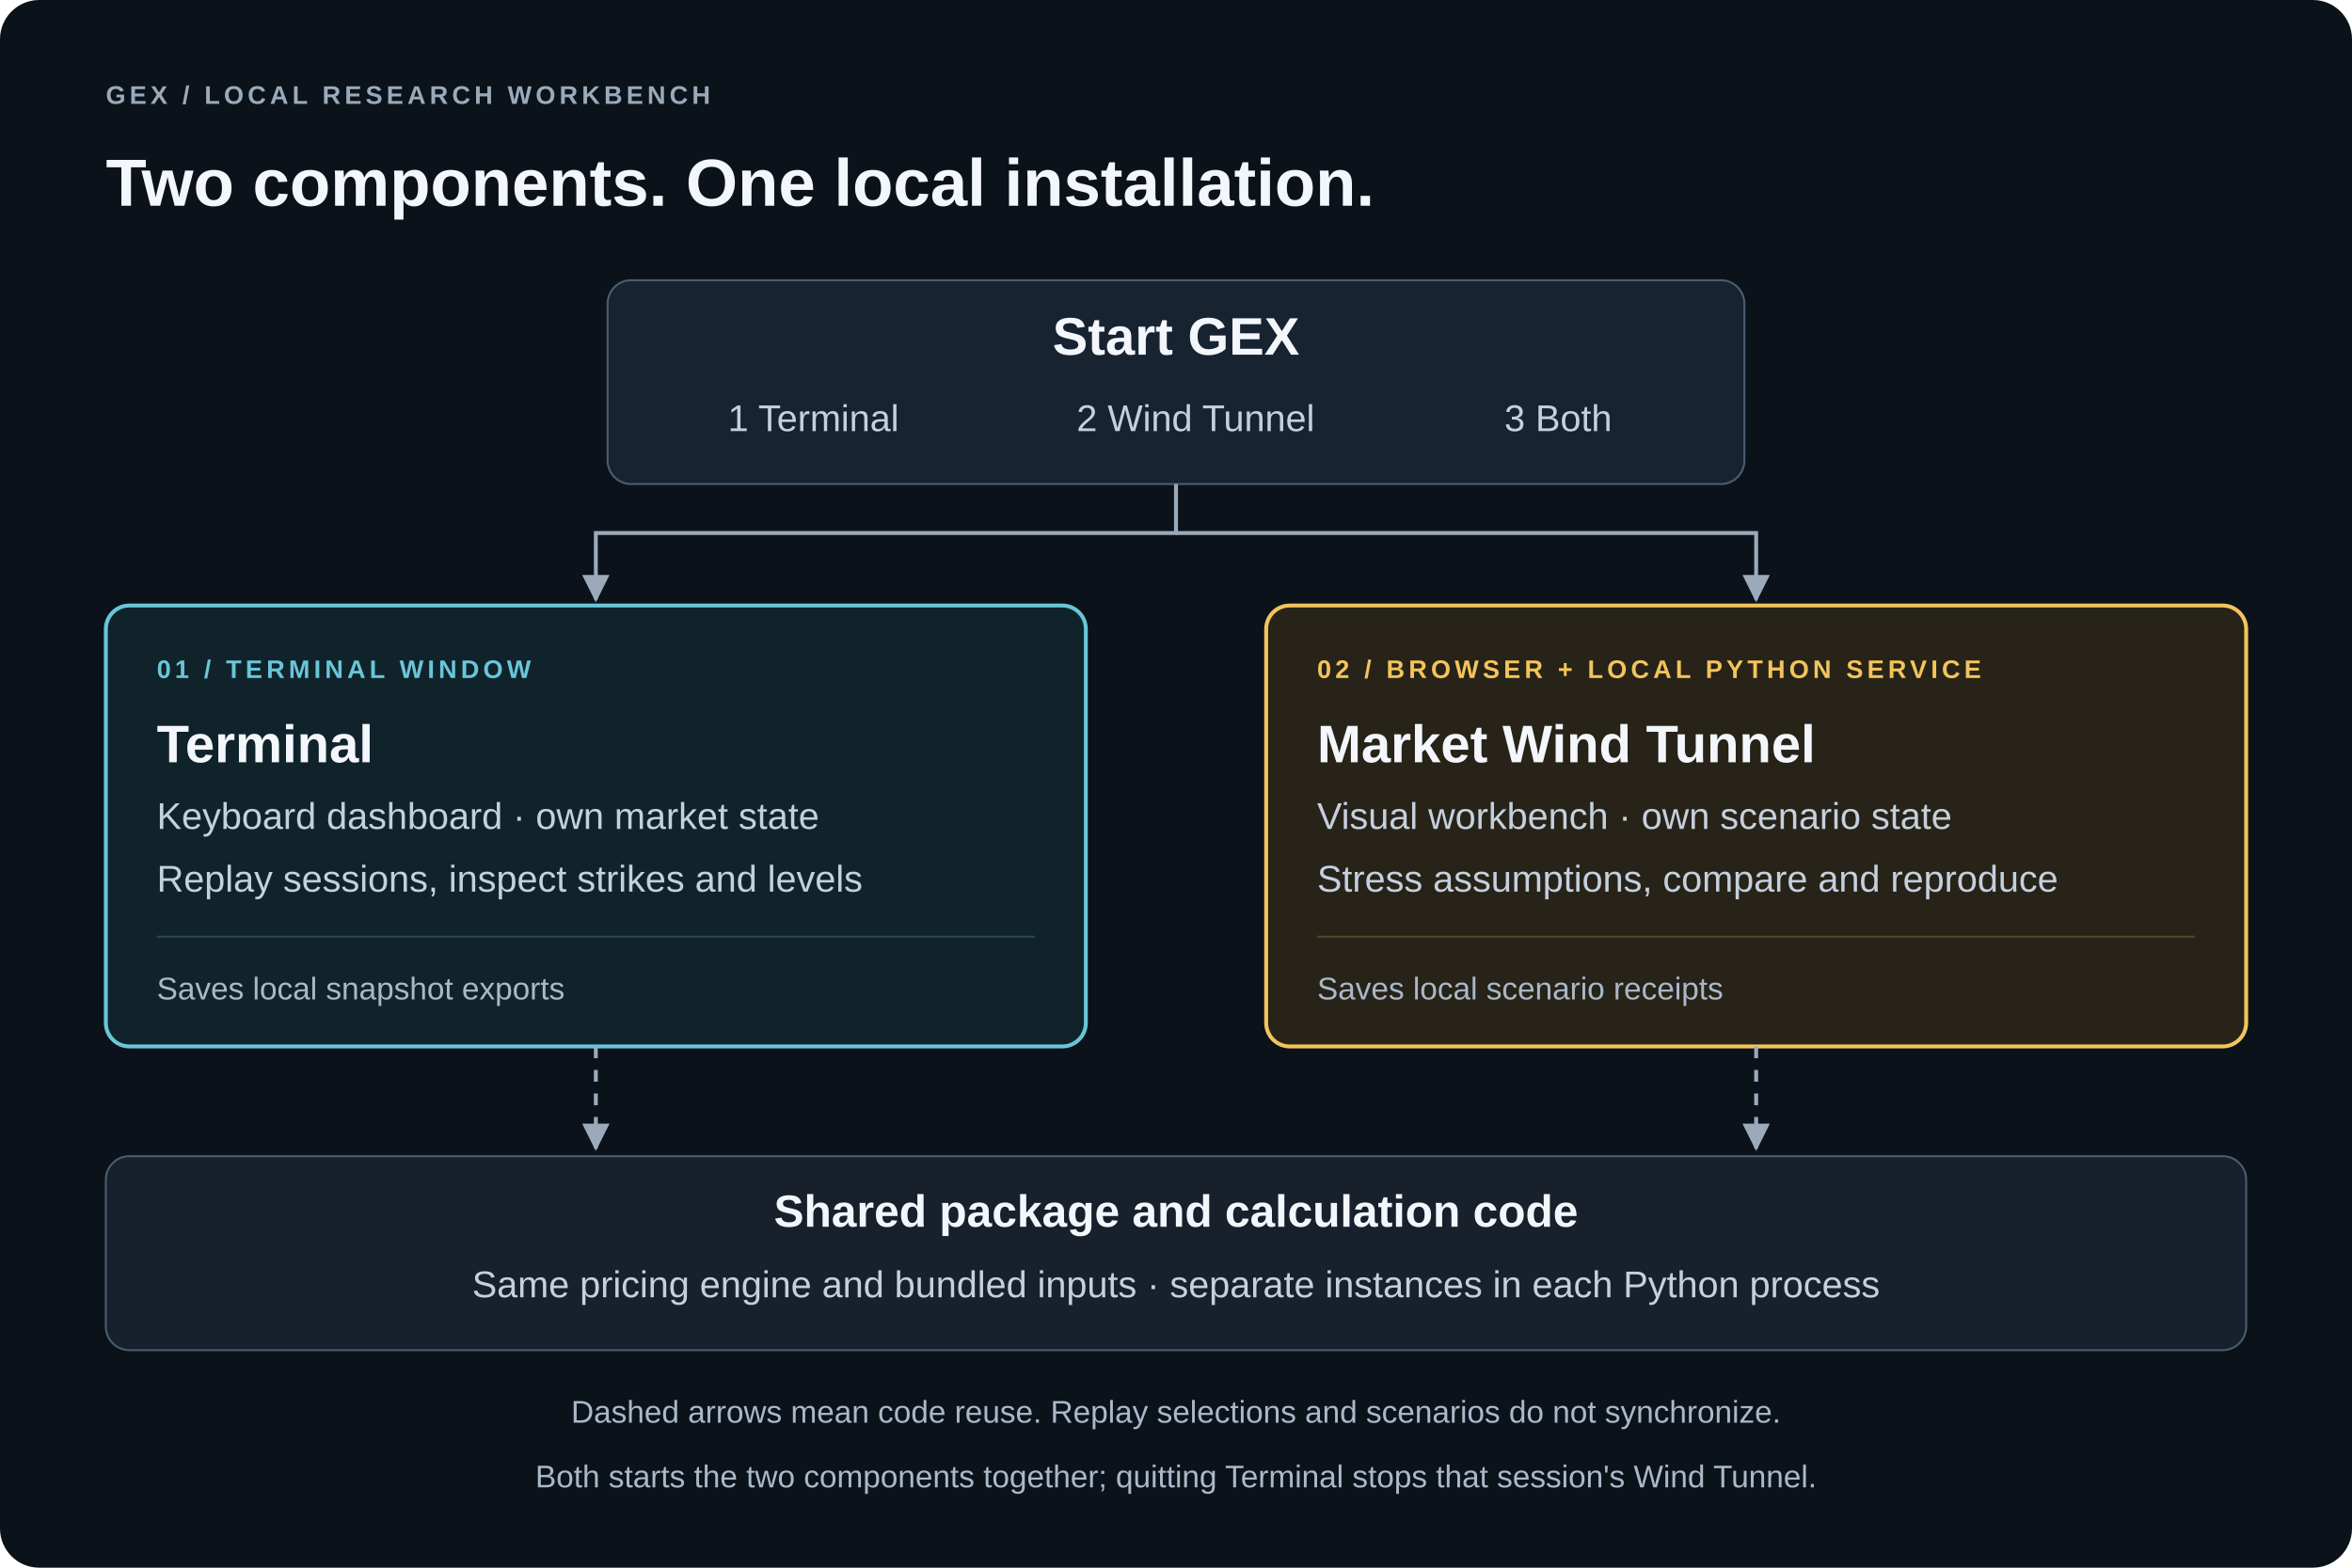
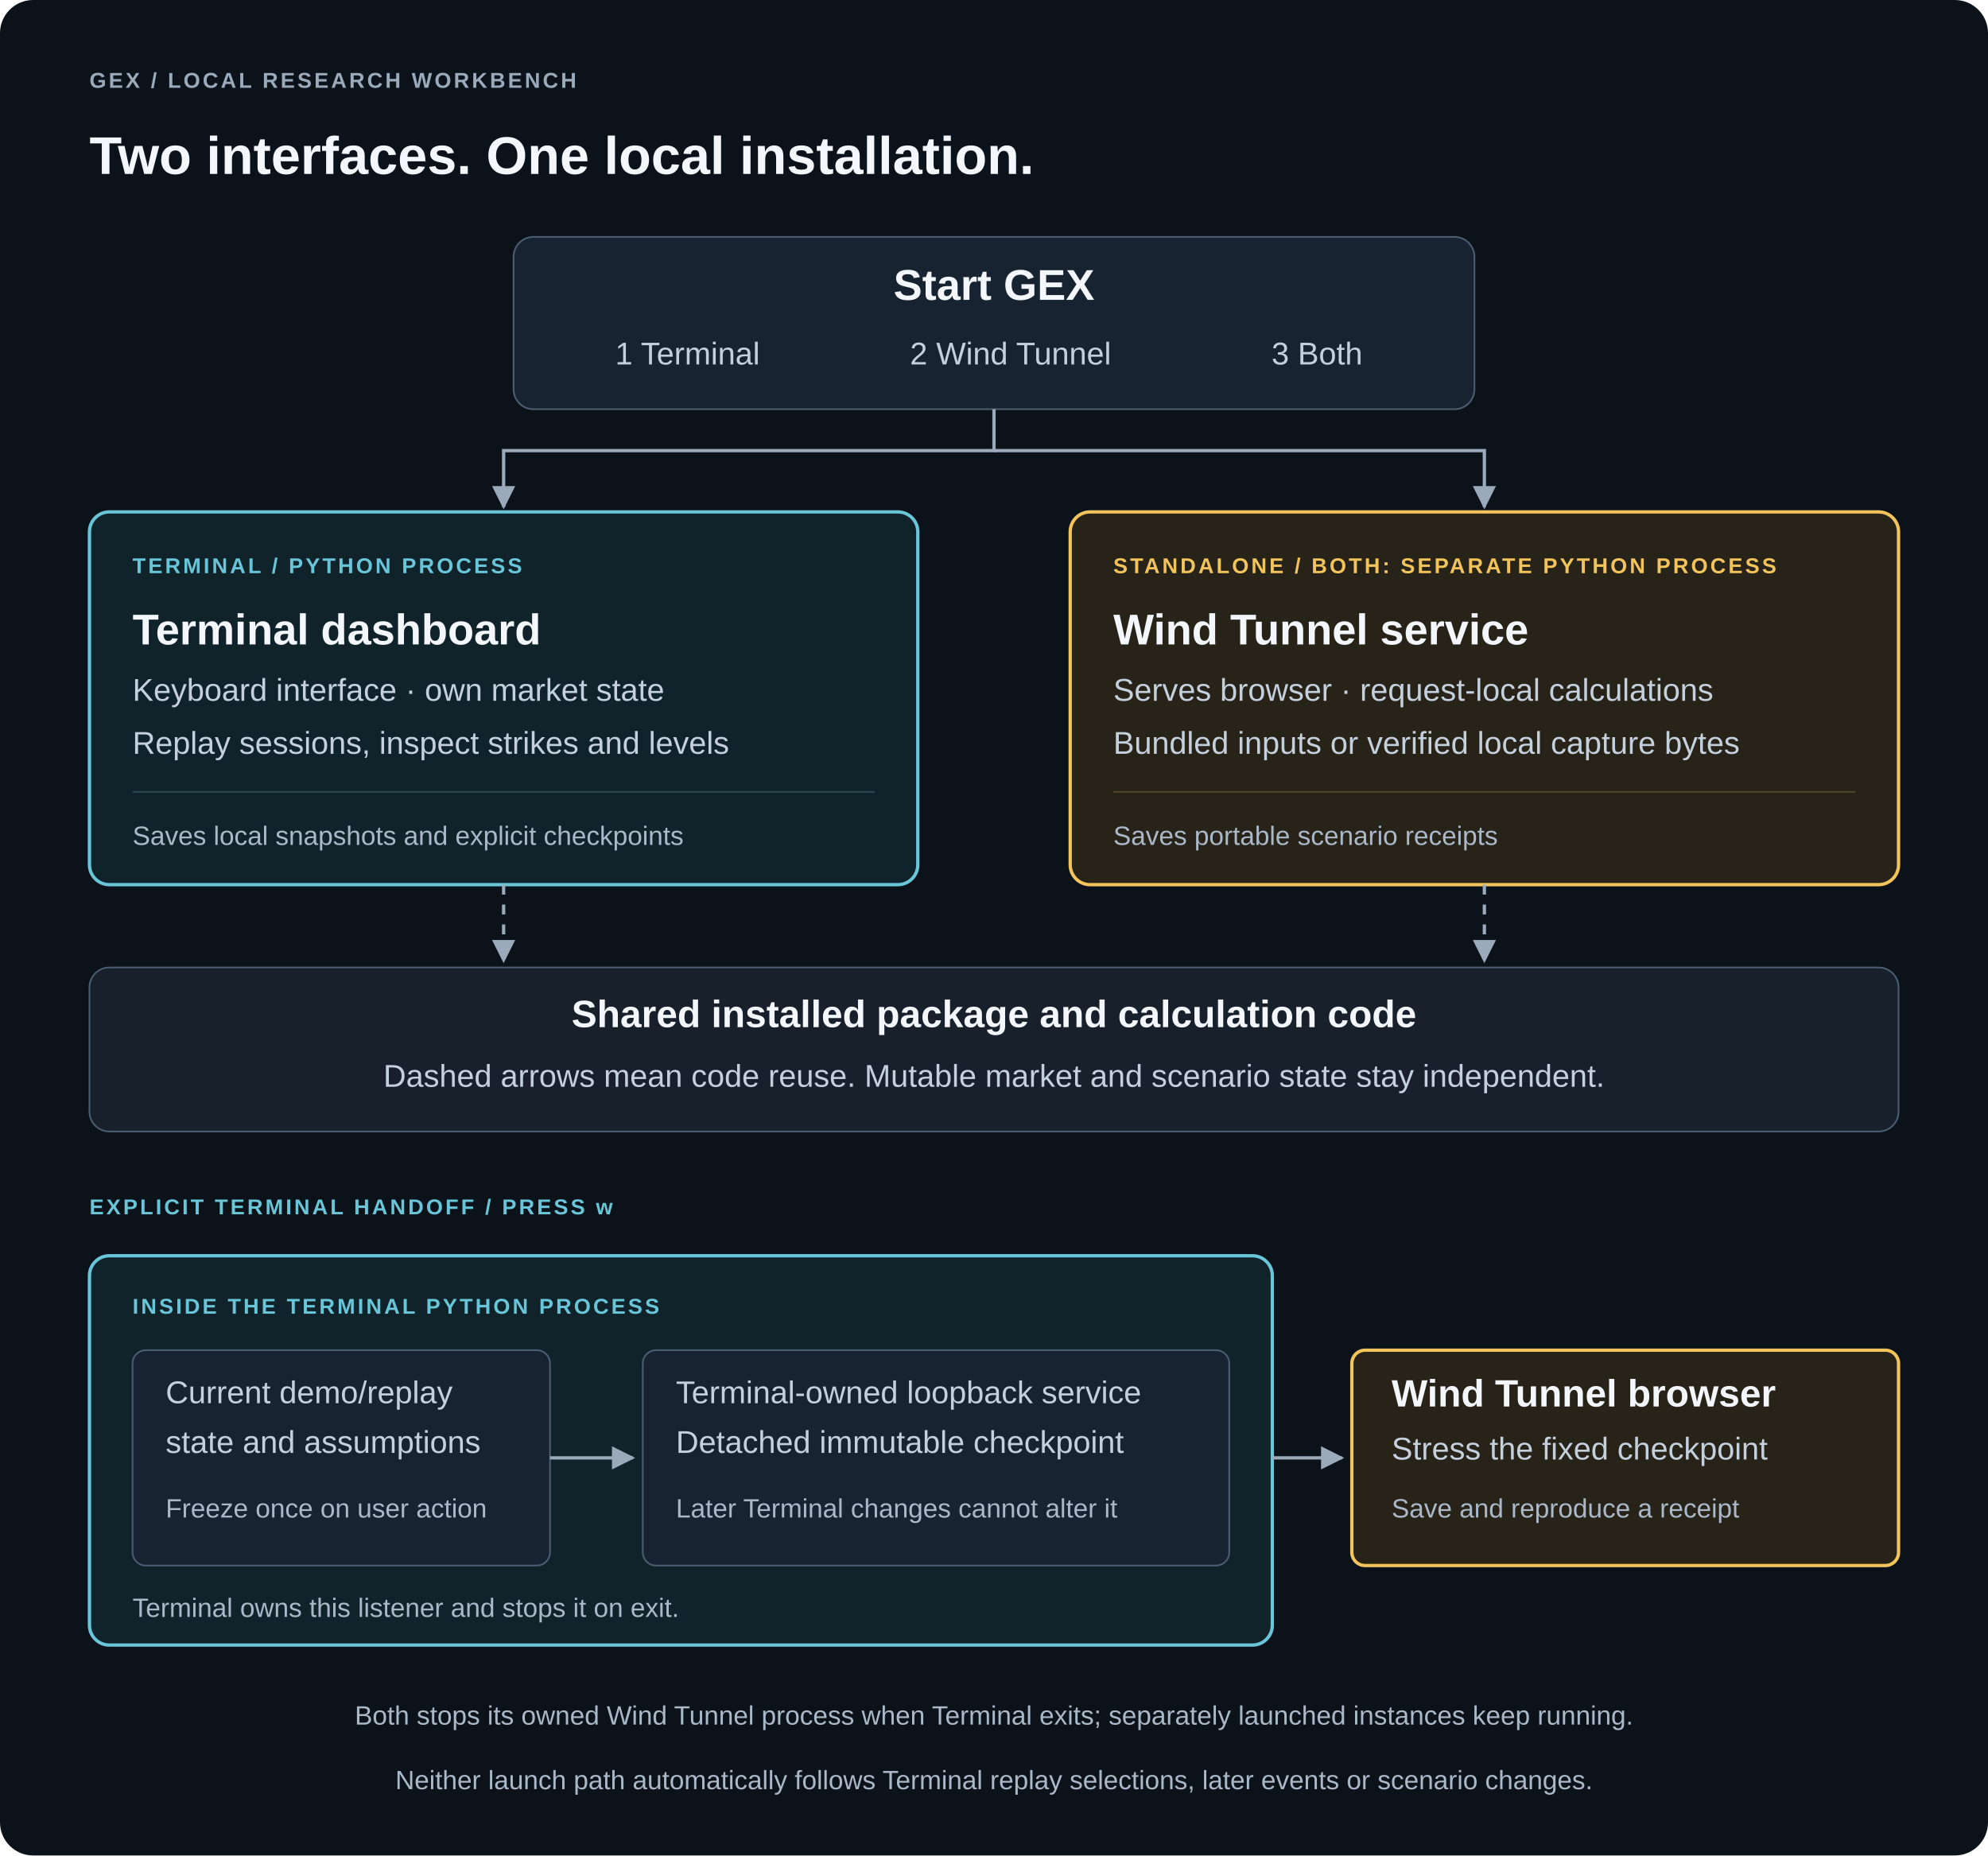
- <svg xmlns="http://www.w3.org/2000/svg" width="1200" height="800" viewBox="0 0 1200 800" role="img" aria-labelledby="title description">
+ <svg xmlns="http://www.w3.org/2000/svg" width="1200" height="1120" viewBox="0 0 1200 1120" role="img" aria-labelledby="title description">
  <defs>
    <marker id="arrow" viewBox="0 0 10 10" refX="9" refY="5" markerWidth="7" markerHeight="7" orient="auto-start-reverse">
      <path d="M0 0 10 5 0 10Z" fill="#9aaabb" />
    </marker>
    <style>
      text{font-family:Arial,Helvetica,sans-serif}
-       .heading{font-size:34px;font-weight:700;fill:#f3f6fa}
-       .label{font-size:13px;font-weight:700;letter-spacing:2px;fill:#9aaabb}
-       .name{font-size:27px;font-weight:700;fill:#f3f6fa}
+       .heading{font-size:32px;font-weight:700;fill:#f3f6fa}
+       .label{font-size:13px;font-weight:700;letter-spacing:1.5px;fill:#9aaabb}
+       .name{font-size:26px;font-weight:700;fill:#f3f6fa}
      .body{font-size:19px;fill:#c5d0dd}
      .small{font-size:16px;fill:#aab8c8}
      .launch{fill:none;stroke:#9aaabb;stroke-width:2;marker-end:url(#arrow)}
      .reuse{fill:none;stroke:#9aaabb;stroke-width:2;stroke-dasharray:6 6;marker-end:url(#arrow)}
    </style>
  </defs>
-   <rect width="1200" height="800" rx="20" fill="#0b121a" />
+   <rect width="1200" height="1120" rx="20" fill="#0b121a" />
  <text x="54" y="53" class="label">GEX / LOCAL RESEARCH WORKBENCH</text>
-   <text x="54" y="105" class="heading">Two components. One local installation.</text>
+   <text x="54" y="105" class="heading">Two interfaces. One local installation.</text>
  <rect x="310" y="143" width="580" height="104" rx="12" fill="#172331" stroke="#4b5d70" />
  <text x="600" y="181" text-anchor="middle" class="name">Start GEX</text>
  <text x="415" y="220" text-anchor="middle" class="body">1  Terminal</text>
  <text x="610" y="220" text-anchor="middle" class="body">2  Wind Tunnel</text>
  <text x="795" y="220" text-anchor="middle" class="body">3  Both</text>
  <path d="M600 247 V272 H304 V306" class="launch" />
  <path d="M600 272 H896 V306" class="launch" />
  <rect x="54" y="309" width="500" height="225" rx="12" fill="#10232b" stroke="#69c6d8" stroke-width="2" />
-   <text x="80" y="346" class="label" style="fill:#69c6d8">01 / TERMINAL WINDOW</text>
-   <text x="80" y="389" class="name">Terminal</text>
-   <text x="80" y="423" class="body">Keyboard dashboard · own market state</text>
+   <text x="80" y="346" class="label" style="fill:#69c6d8">TERMINAL / PYTHON PROCESS</text>
+   <text x="80" y="389" class="name">Terminal dashboard</text>
+   <text x="80" y="423" class="body">Keyboard interface · own market state</text>
  <text x="80" y="455" class="body">Replay sessions, inspect strikes and levels</text>
  <path d="M80 478 H528" stroke="#29464f" />
-   <text x="80" y="510" class="small">Saves local snapshot exports</text>
+   <text x="80" y="510" class="small">Saves local snapshots and explicit checkpoints</text>
  <rect x="646" y="309" width="500" height="225" rx="12" fill="#272319" stroke="#f3c45b" stroke-width="2" />
-   <text x="672" y="346" class="label" style="fill:#f3c45b">02 / BROWSER + LOCAL PYTHON SERVICE</text>
-   <text x="672" y="389" class="name">Market Wind Tunnel</text>
-   <text x="672" y="423" class="body">Visual workbench · own scenario state</text>
-   <text x="672" y="455" class="body">Stress assumptions, compare and reproduce</text>
+   <text x="672" y="346" class="label" style="fill:#f3c45b">STANDALONE / BOTH: SEPARATE PYTHON PROCESS</text>
+   <text x="672" y="389" class="name">Wind Tunnel service</text>
+   <text x="672" y="423" class="body">Serves browser · request-local calculations</text>
+   <text x="672" y="455" class="body">Bundled inputs or verified local capture bytes</text>
  <path d="M672 478 H1120" stroke="#51462c" />
-   <text x="672" y="510" class="small">Saves local scenario receipts</text>
-   <path d="M304 534 V586" class="reuse" />
-   <path d="M896 534 V586" class="reuse" />
-   <rect x="54" y="590" width="1092" height="99" rx="12" fill="#17202b" stroke="#4b5d70" />
-   <text x="600" y="626" text-anchor="middle" class="name" style="font-size:23px">Shared package and calculation code</text>
-   <text x="600" y="662" text-anchor="middle" class="body">Same pricing engine and bundled inputs · separate instances in each Python process</text>
-   <text x="600" y="726" text-anchor="middle" class="small">Dashed arrows mean code reuse. Replay selections and scenarios do not synchronize.</text>
-   <text x="600" y="759" text-anchor="middle" class="small">Both starts the two components together; quitting Terminal stops that session's Wind Tunnel.</text>
+   <text x="672" y="510" class="small">Saves portable scenario receipts</text>
+   <path d="M304 534 V580" class="reuse" />
+   <path d="M896 534 V580" class="reuse" />
+   <rect x="54" y="584" width="1092" height="99" rx="12" fill="#17202b" stroke="#4b5d70" />
+   <text x="600" y="620" text-anchor="middle" class="name" style="font-size:23px">Shared installed package and calculation code</text>
+   <text x="600" y="656" text-anchor="middle" class="body">Dashed arrows mean code reuse. Mutable market and scenario state stay independent.</text>
+   <text x="54" y="733" class="label" style="fill:#69c6d8">EXPLICIT TERMINAL HANDOFF / PRESS w</text>
+   <rect x="54" y="758" width="714" height="235" rx="12" fill="#10232b" stroke="#69c6d8" stroke-width="2" />
+   <text x="80" y="793" class="label" style="fill:#69c6d8">INSIDE THE TERMINAL PYTHON PROCESS</text>
+   <rect x="80" y="815" width="252" height="130" rx="8" fill="#172331" stroke="#4b5d70" />
+   <text x="100" y="847" class="body">Current demo/replay</text>
+   <text x="100" y="877" class="body">state and assumptions</text>
+   <text x="100" y="916" class="small">Freeze once on user action</text>
+   <path d="M332 880 H382" class="launch" />
+   <rect x="388" y="815" width="354" height="130" rx="8" fill="#172331" stroke="#4b5d70" />
+   <text x="408" y="847" class="body">Terminal-owned loopback service</text>
+   <text x="408" y="877" class="body">Detached immutable checkpoint</text>
+   <text x="408" y="916" class="small">Later Terminal changes cannot alter it</text>
+   <text x="80" y="976" class="small">Terminal owns this listener and stops it on exit.</text>
+   <path d="M768 880 H810" class="launch" />
+   <rect x="816" y="815" width="330" height="130" rx="8" fill="#272319" stroke="#f3c45b" stroke-width="2" />
+   <text x="840" y="849" class="name" style="font-size:23px">Wind Tunnel browser</text>
+   <text x="840" y="881" class="body">Stress the fixed checkpoint</text>
+   <text x="840" y="916" class="small">Save and reproduce a receipt</text>
+   <text x="600" y="1041" text-anchor="middle" class="small">Both stops its owned Wind Tunnel process when Terminal exits; separately launched instances keep running.</text>
+   <text x="600" y="1080" text-anchor="middle" class="small">Neither launch path automatically follows Terminal replay selections, later events or scenario changes.</text>
</svg>
